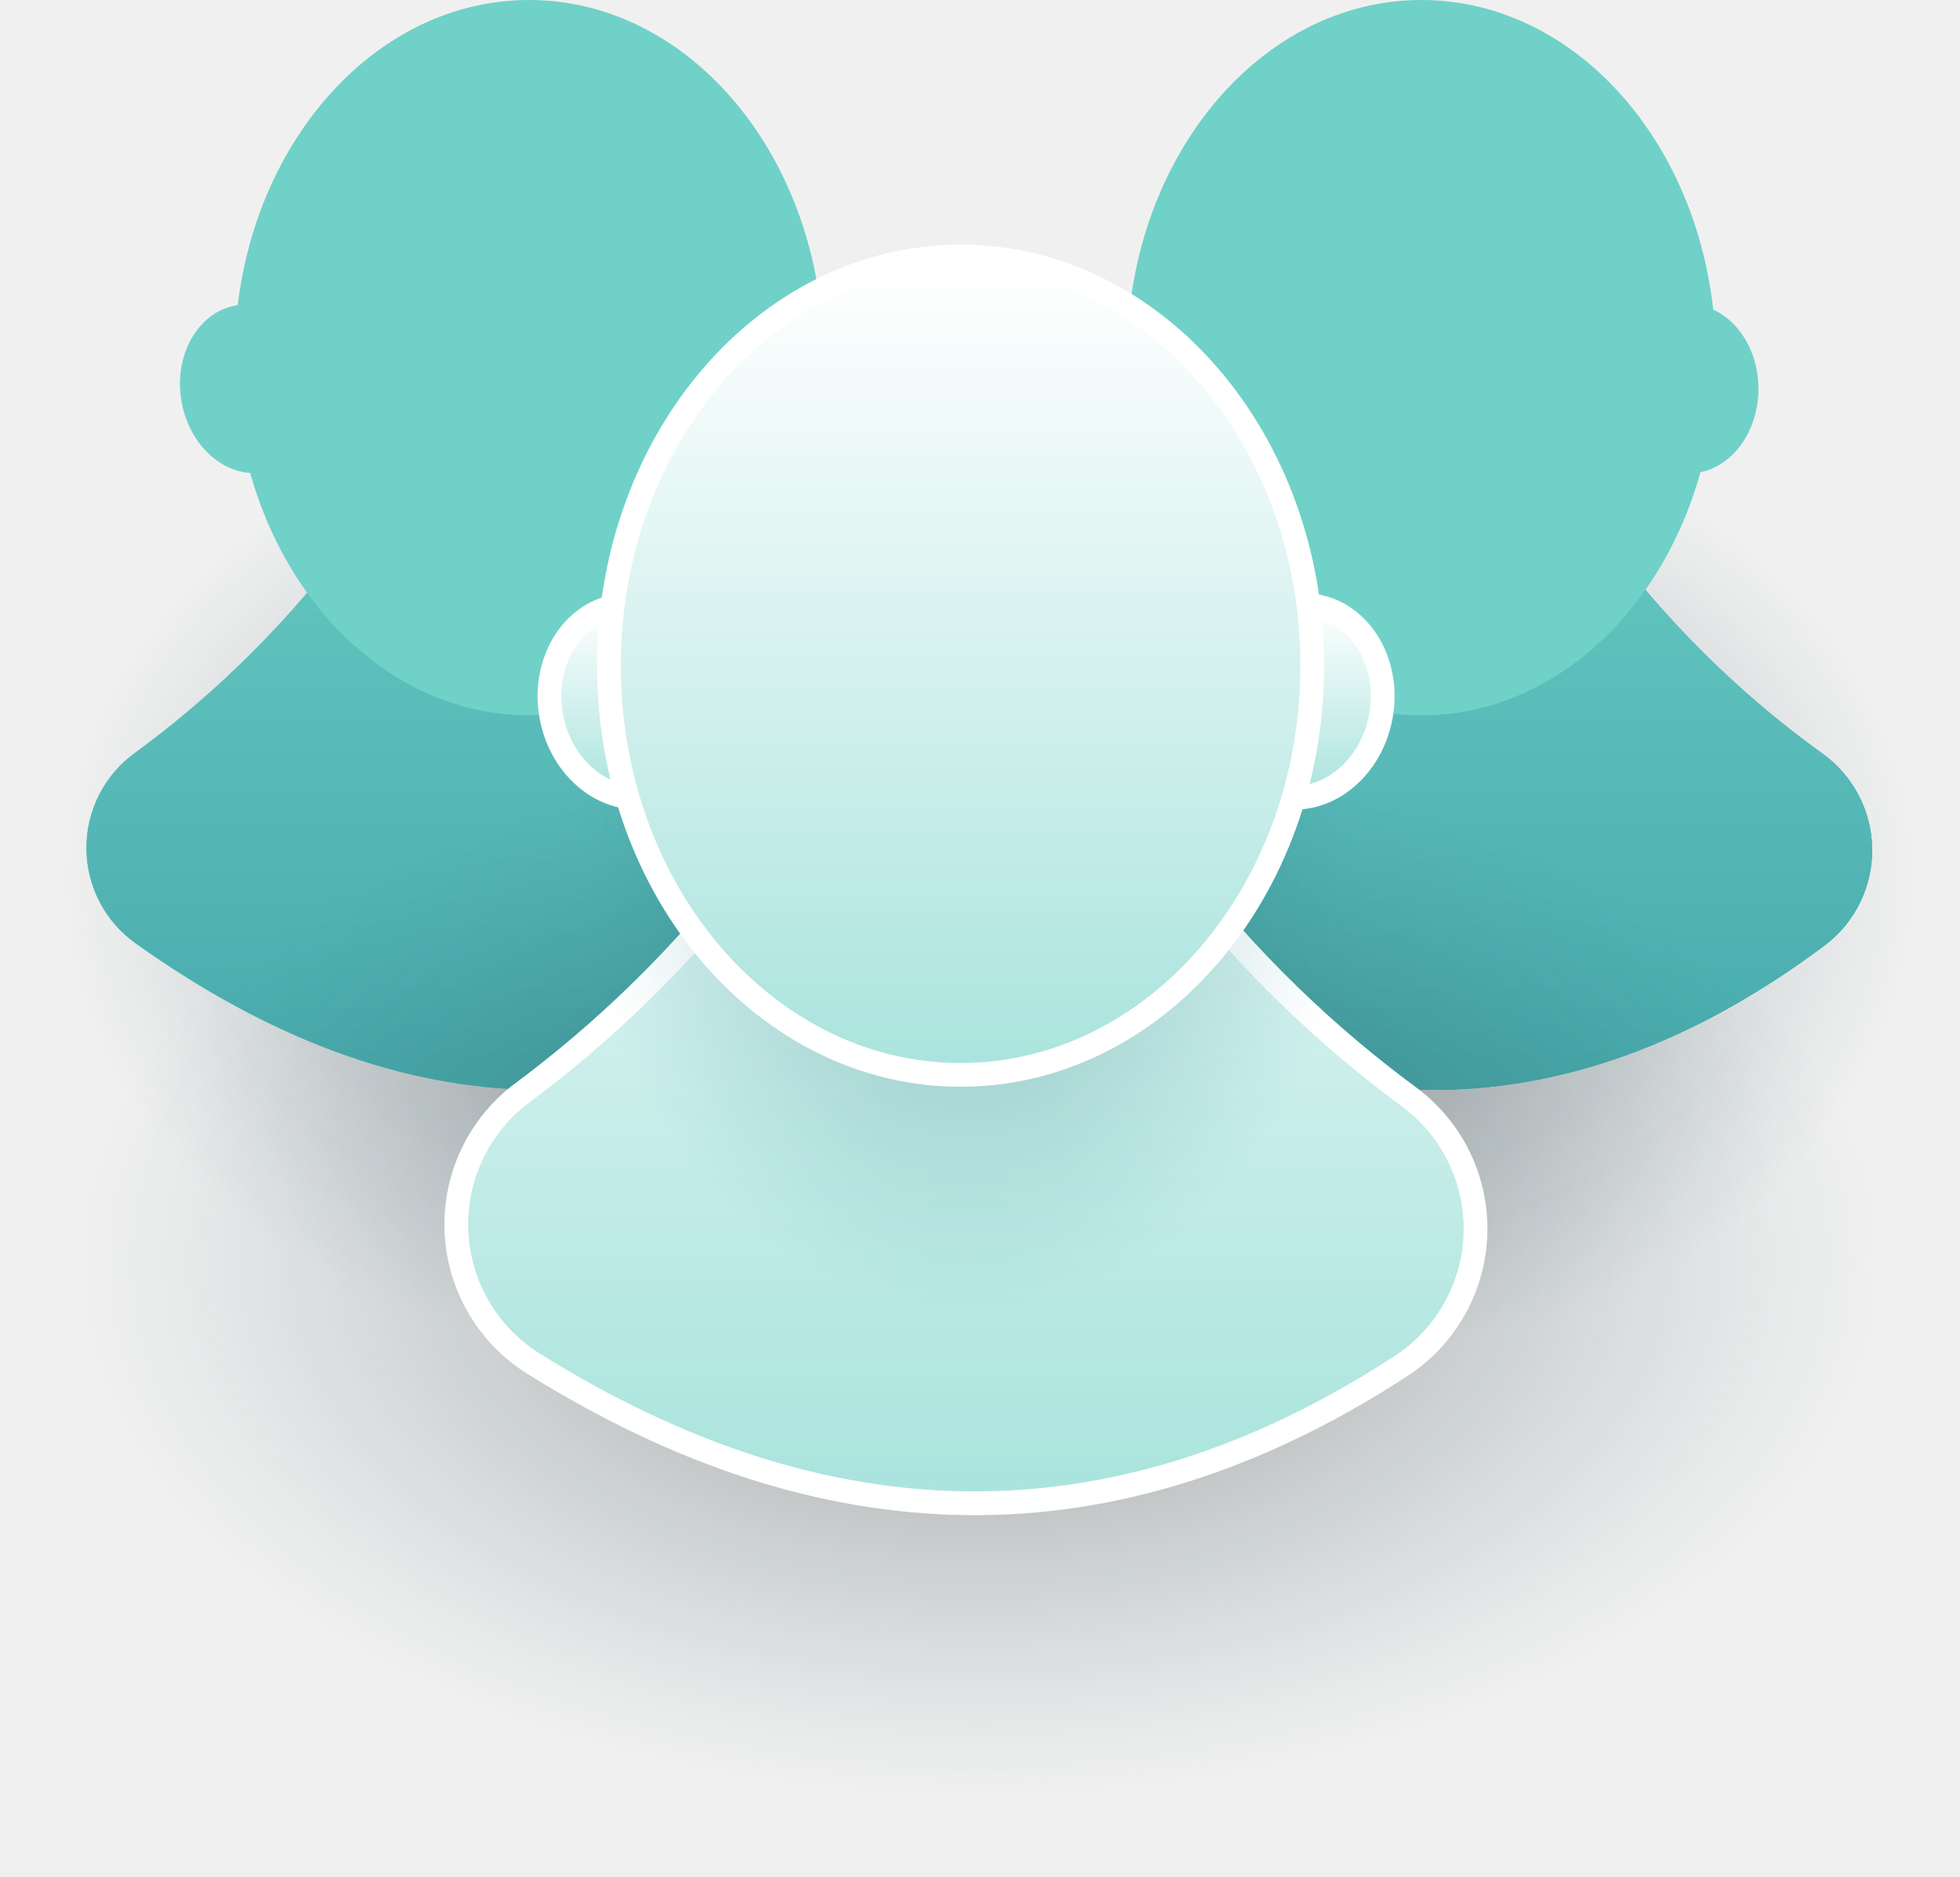
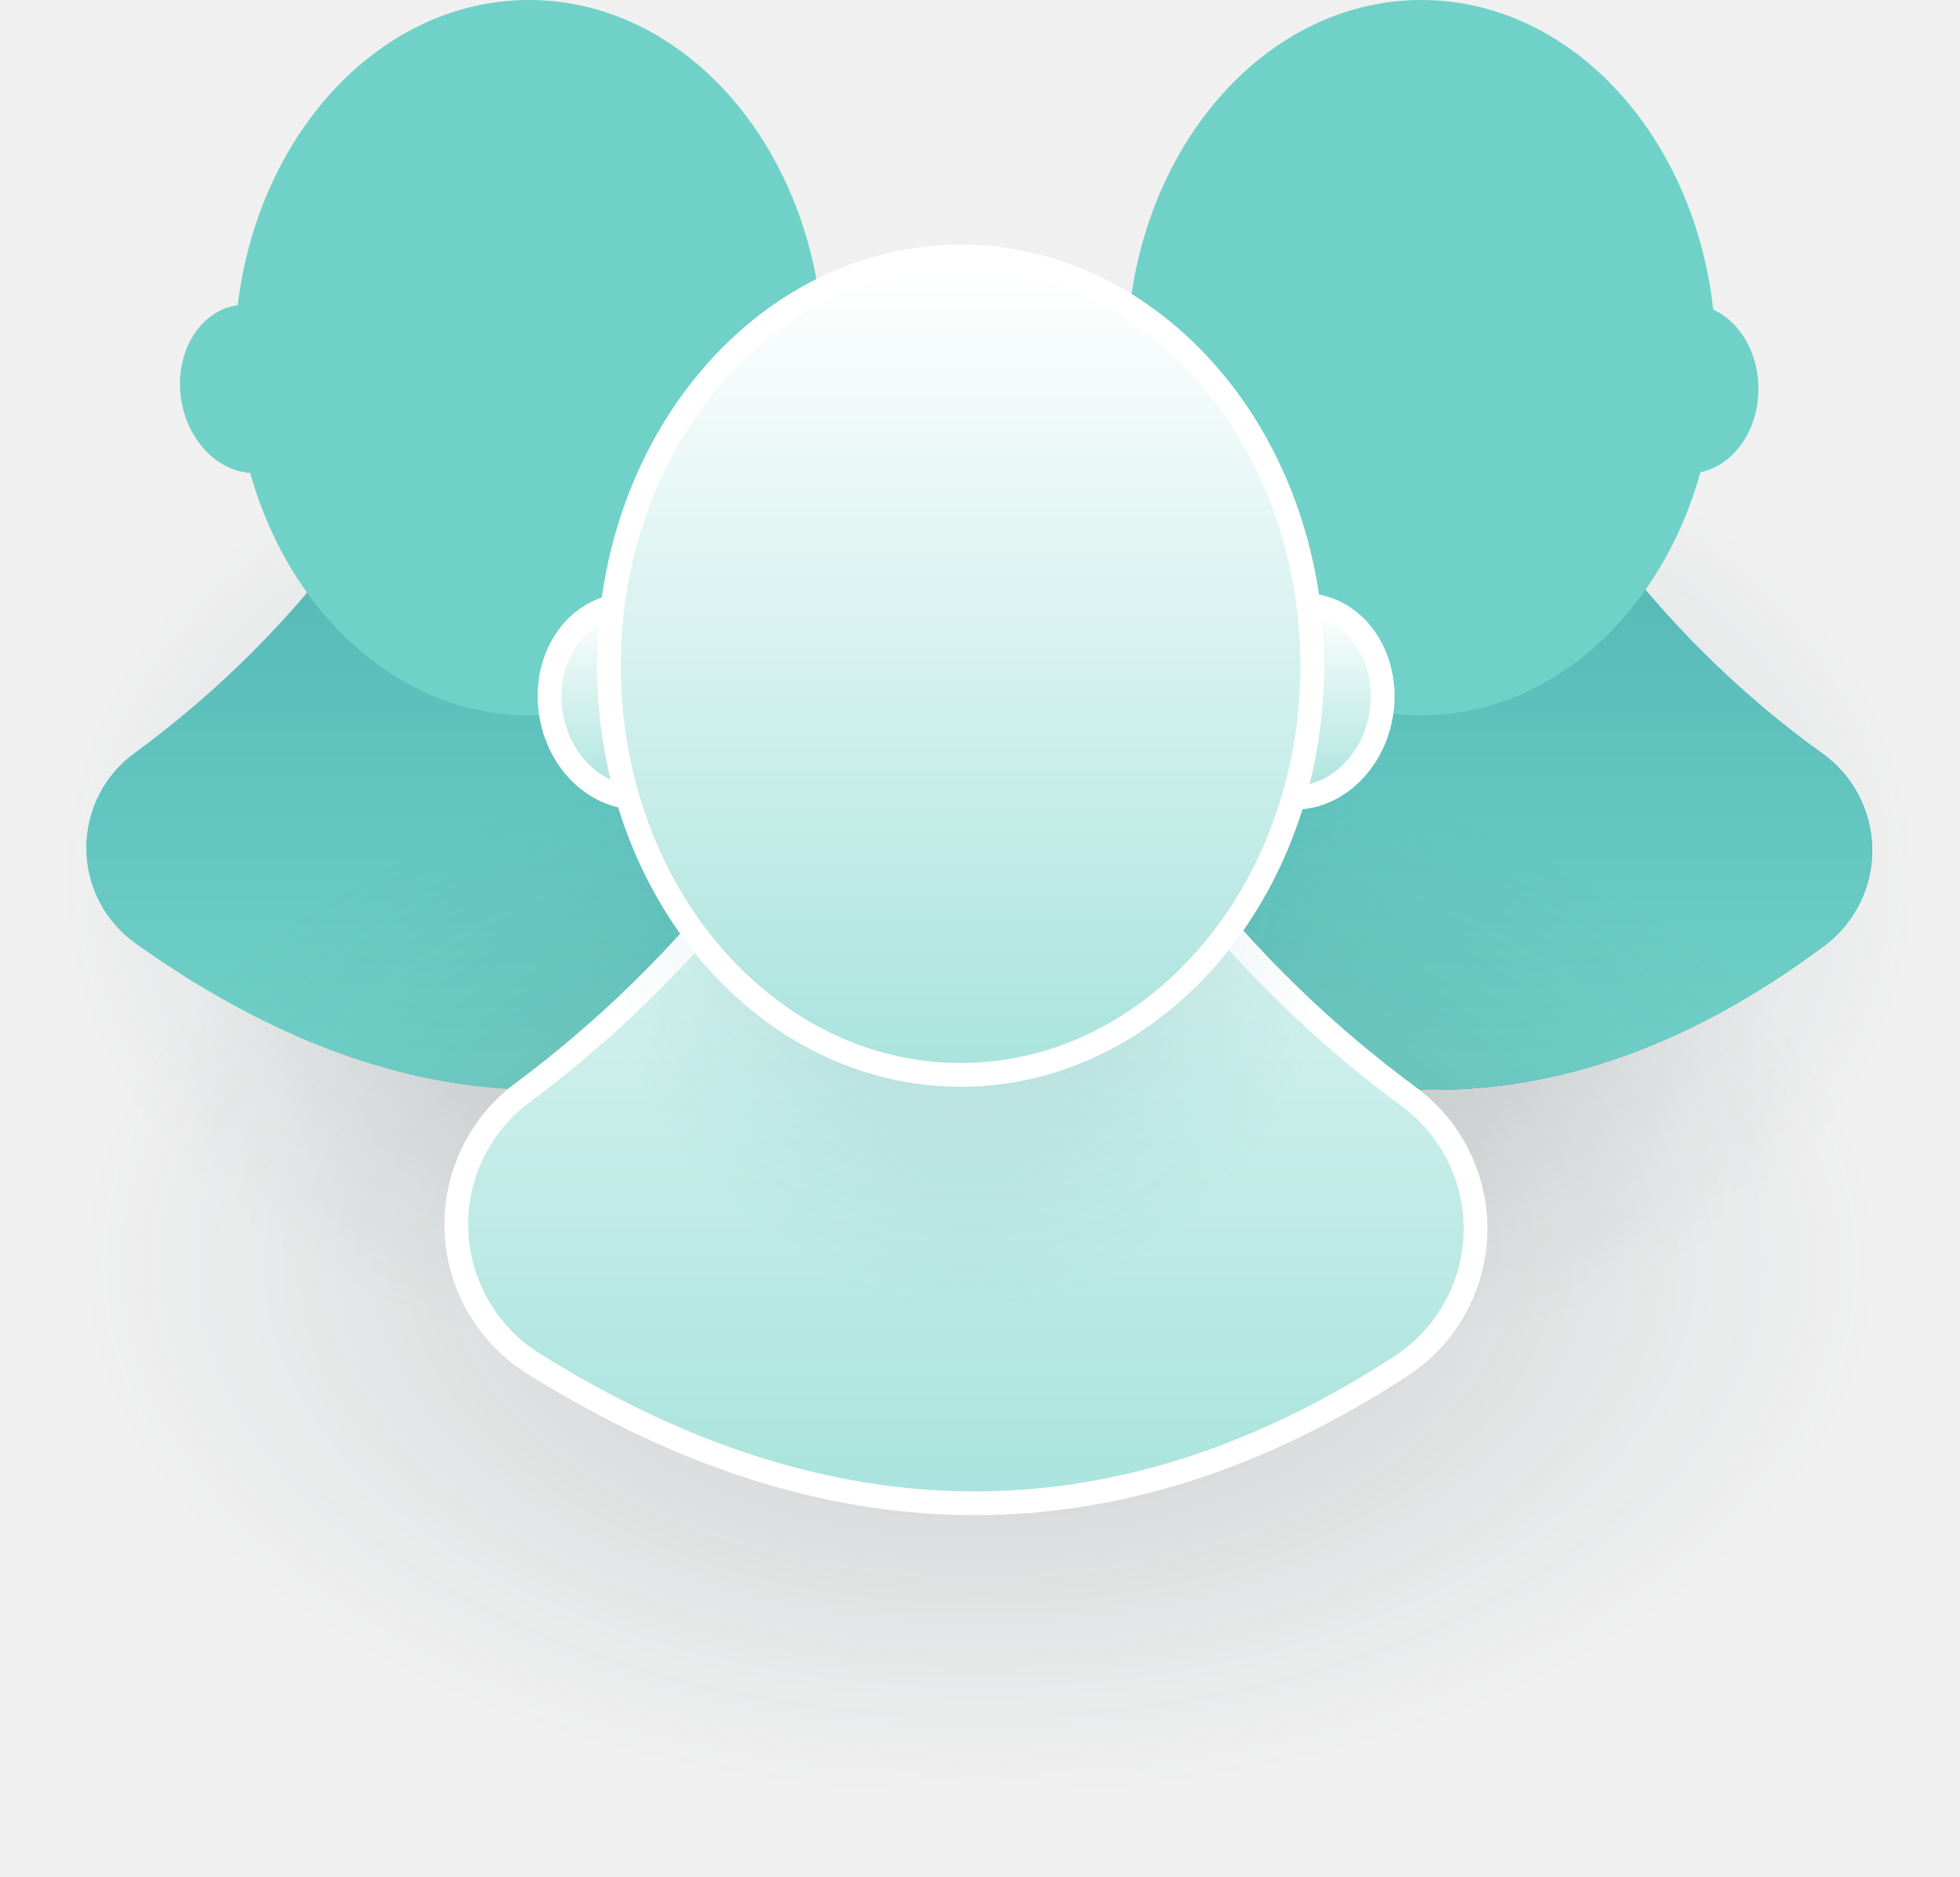
<svg xmlns="http://www.w3.org/2000/svg" viewBox="0 0 165 158" xml:space="preserve" style="fill-rule:evenodd;clip-rule:evenodd;stroke-linecap:round;stroke-linejoin:round;stroke-miterlimit:1.5">
  <g id="person1">
    <path d="M45.622,35.618c30.103,0 54.542,18.68 54.542,41.689c0,23.01 -24.439,41.69 -54.542,41.69c-30.103,0 -41.692,-18.744 -41.692,-41.753c0,-23.009 11.589,-41.626 41.692,-41.626Z" style="fill:url(#_craftRadial11);" />
    <path d="M78.299,63.439c2.605,1.829 4.177,4.795 4.229,7.978c0.052,3.183 -1.422,6.198 -3.967,8.111c-22.346,16.745 -44.696,15.836 -67.046,-0.048c-2.644,-1.835 -4.228,-4.844 -4.242,-8.064c-0.015,-3.219 1.542,-6.242 4.171,-8.101c10.616,-7.784 25.846,-22.829 32.377,-48.625c0,0 0.314,-7.546 0.899,-4.207c0.585,-3.339 0.899,4.207 0.899,4.207c6.584,26.005 22.008,41.084 32.68,48.749Z" style="fill:#70D1C8;" />
    <path d="M78.299,63.439c2.605,1.829 4.177,4.795 4.229,7.978c0.052,3.183 -1.422,6.198 -3.967,8.111c-22.346,16.745 -44.696,15.836 -67.046,-0.048c-2.644,-1.835 -4.228,-4.844 -4.242,-8.064c-0.015,-3.219 1.542,-6.242 4.171,-8.101c10.616,-7.784 25.846,-22.829 32.377,-48.625c0,0 0.314,-7.546 0.899,-4.207c0.585,-3.339 0.899,4.207 0.899,4.207c6.584,26.005 22.008,41.084 32.68,48.749Z" style="fill:url(#_craftLinear12);" />
    <path d="M19.95,25.696c3.197,-0.498 6.284,2.249 6.889,6.132c0.605,3.883 -1.499,7.44 -4.696,7.939c-3.197,0.498 -6.283,-2.25 -6.889,-6.133c-0.605,-3.882 1.499,-7.439 4.696,-7.938Z" style="fill:#70D1C8" />
    <ellipse cx="67.991" cy="32.731" rx="5.862" ry="7.12" style="fill:none;" />
    <ellipse cx="44.537" cy="30.109" rx="24.79" ry="30.109" style="fill:#70D1C8;" />
  </g>
  <g id="person2">
    <path d="M120.743,35.618c30.103,0 41.214,18.68 41.214,41.689c0,23.01 -11.111,41.69 -41.214,41.69c-30.103,0 -54.542,-18.68 -54.542,-41.69c0,-23.009 24.439,-41.689 54.542,-41.689Z" style="fill:url(#_craftRadial13);" />
    <path d="M153.353,63.39c2.621,1.844 4.202,4.832 4.251,8.037c0.049,3.204 -1.439,6.239 -4.003,8.162c-22.29,16.661 -44.584,15.758 -66.878,-0.047c-2.666,-1.844 -4.264,-4.873 -4.282,-8.114c-0.018,-3.242 1.547,-6.288 4.192,-8.162c10.613,-7.799 25.792,-22.835 32.309,-48.576c0,0 0.314,-7.546 0.899,-4.207c0.585,-3.339 0.899,4.207 0.899,4.207c6.57,25.951 21.943,41.021 32.613,48.7Z" style="fill:rgb(3,160,174);" />
    <path d="M153.353,63.39c2.621,1.844 4.202,4.832 4.251,8.037c0.049,3.204 -1.439,6.239 -4.003,8.162c-22.29,16.661 -44.584,15.758 -66.878,-0.047c-2.666,-1.844 -4.264,-4.873 -4.282,-8.114c-0.018,-3.242 1.547,-6.288 4.192,-8.162c10.613,-7.799 25.792,-22.835 32.309,-48.576c0,0 0.314,-7.546 0.899,-4.207c0.585,-3.339 0.899,4.207 0.899,4.207c6.57,25.951 21.943,41.021 32.613,48.7Z" style="fill:url(#_craftLinear14);" />
    <ellipse cx="96.168" cy="32.731" rx="5.862" ry="7.12" style="fill:#70D1C8;" />
    <ellipse cx="142.168" cy="32.731" rx="5.862" ry="7.12" style="fill:#70D1C8;" />
    <path d="M144.26,25.704c3.193,0.521 5.271,4.093 4.638,7.972c-0.633,3.878 -3.739,6.604 -6.933,6.083c-3.193,-0.522 -5.271,-4.094 -4.638,-7.972c0.633,-3.879 3.739,-6.604 6.933,-6.083Z" style="fill:none;" />
    <ellipse cx="119.658" cy="30.109" rx="24.79" ry="30.109" style="fill:#70D1C8;" />
  </g>
  <g id="person3">
    <ellipse cx="82.163" cy="110.033" rx="77.933" ry="47.694" style="fill:url(#_craftRadial15);" />
    <path d="M118.476,92.233c3.696,2.658 5.842,6.969 5.736,11.521c-0.107,4.552 -2.453,8.757 -6.27,11.239c-24.333,15.855 -48.677,15.01 -73.021,-0.197c-3.899,-2.43 -6.335,-6.639 -6.5,-11.231c-0.164,-4.591 1.964,-8.964 5.68,-11.667c12.484,-9.313 28.672,-26.109 35.911,-53.5c0,0 0.375,-8.633 1.074,-4.813c0.698,-3.82 1.073,4.813 1.073,4.813c7.321,27.701 23.794,44.565 36.317,53.835Z" style="fill:url(#_craftLinear16);stroke:white;stroke-width:2px;" />
    <ellipse cx="81.403" cy="72.154" rx="33.499" ry="43.778" style="fill:url(#_craftRadial17);" />
    <path d="M51.846,51.023c3.801,-0.69 7.539,2.342 8.341,6.766c0.802,4.423 -1.633,8.574 -5.435,9.264c-3.802,0.689 -7.54,-2.343 -8.342,-6.766c-0.802,-4.424 1.634,-8.575 5.436,-9.264Z" style="fill:url(#_craftLinear18);stroke:white;stroke-width:2px;" />
    <path d="M110.804,51.021c3.803,0.685 6.243,4.833 5.446,9.258c-0.798,4.424 -4.532,7.46 -8.335,6.775c-3.802,-0.685 -6.242,-4.833 -5.445,-9.258c0.797,-4.424 4.531,-7.46 8.334,-6.775Z" style="fill:url(#_craftLinear19);stroke:white;stroke-width:2px;" />
    <ellipse cx="80.867" cy="56.038" rx="29.604" ry="34.445" style="fill:url(#_craftLinear110);stroke:white;stroke-width:2px;" />
  </g>
  <defs>
    <radialGradient id="_craftRadial11" cx="0" cy="0" r="1" gradientUnits="userSpaceOnUse" gradientTransform="matrix(-47.2623,0,0,-39.444,52.2711,74.0608)">
-       <stop offset="0" style="stop-color:black;stop-opacity:0.4" />
+       <stop offset="0" style="stop-color:black;stop-opacity:0.2" />
      <stop offset="1" style="stop-color:#396472;stop-opacity:0" />
    </radialGradient>
    <linearGradient id="_craftLinear12" x1="0" y1="0" x2="1" y2="0" gradientUnits="userSpaceOnUse" gradientTransform="matrix(3.98459e-15,65.0732,-65.0732,3.98459e-15,44.4396,23.9149)">
-       <stop offset="0" style="stop-color:#70D1C8;stop-opacity:1" />
-       <stop offset="1" style="stop-color:#49ACAD;stop-opacity:1" />
+       <stop offset="0" style="stop-color:#49ACAD;stop-opacity:1" />
+       <stop offset="1" style="stop-color:#70D1C8;stop-opacity:1" />
    </linearGradient>
    <radialGradient id="_craftRadial13" cx="0" cy="0" r="1" gradientUnits="userSpaceOnUse" gradientTransform="matrix(-47.0275,0,0,-39.444,114.302,74.0608)">
-       <stop offset="0" style="stop-color:black;stop-opacity:0.4" />
+       <stop offset="0" style="stop-color:black;stop-opacity:0.2" />
      <stop offset="1" style="stop-color:#396472;stop-opacity:0" />
    </radialGradient>
    <linearGradient id="_craftLinear14" x1="0" y1="0" x2="1" y2="0" gradientUnits="userSpaceOnUse" gradientTransform="matrix(3.97971e-15,65.0735,-64.9936,3.9846e-15,119.562,23.915)">
-       <stop offset="0" style="stop-color:#70D1C8;stop-opacity:1" />
-       <stop offset="1" style="stop-color:#49ACAD;stop-opacity:1" />
+       <stop offset="0" style="stop-color:#49ACAD;stop-opacity:1" />
+       <stop offset="1" style="stop-color:#70D1C8;stop-opacity:1" />
    </linearGradient>
    <radialGradient id="_craftRadial15" cx="0" cy="0" r="1" gradientUnits="userSpaceOnUse" gradientTransform="matrix(-76.5487,0,0,-45.1251,82.526,106.319)">
-       <stop offset="0" style="stop-color:black;stop-opacity:0.4" />
+       <stop offset="0" style="stop-color:black;stop-opacity:0.2" />
      <stop offset="1" style="stop-color:#396472;stop-opacity:0" />
    </radialGradient>
    <linearGradient id="_craftLinear16" x1="0" y1="0" x2="1" y2="0" gradientUnits="userSpaceOnUse" gradientTransform="matrix(-3.17988e-14,90.9291,-83.0566,-3.48128e-14,86.4846,33.6517)">
      <stop offset="0" style="stop-color:white;stop-opacity:1" />
      <stop offset="1" style="stop-color:#ABE4DE;stop-opacity:1" />
    </linearGradient>
    <radialGradient id="_craftRadial17" cx="0" cy="0" r="1" gradientUnits="userSpaceOnUse" gradientTransform="matrix(-32.9039,0,0,-41.42,81.559,68.7446)">
-       <stop offset="0" style="stop-color:#124247;stop-opacity:0.4" />
+       <stop offset="0" style="stop-color:#124247;stop-opacity:0.2" />
      <stop offset="1" style="stop-color:#2996A2;stop-opacity:0" />
    </radialGradient>
    <linearGradient id="_craftLinear18" x1="0" y1="0" x2="1" y2="0" gradientUnits="userSpaceOnUse" gradientTransform="matrix(-5.21898e-15,15.706,-13.6317,-6.01317e-15,54.1472,51.1051)">
      <stop offset="0" style="stop-color:white;stop-opacity:1" />
      <stop offset="1" style="stop-color:#ABE4DE;stop-opacity:1" />
    </linearGradient>
    <linearGradient id="_craftLinear19" x1="0" y1="0" x2="1" y2="0" gradientUnits="userSpaceOnUse" gradientTransform="matrix(-5.21869e-15,15.7065,-13.6309,-6.01334e-15,110.209,51.1045)">
      <stop offset="0" style="stop-color:white;stop-opacity:1" />
      <stop offset="1" style="stop-color:#ABE4DE;stop-opacity:1" />
    </linearGradient>
    <linearGradient id="_craftLinear110" x1="0" y1="0" x2="1" y2="0" gradientUnits="userSpaceOnUse" gradientTransform="matrix(-2.19425e-14,66.6845,-57.3125,-2.55306e-14,84.4349,22.3572)">
      <stop offset="0" style="stop-color:white;stop-opacity:1" />
      <stop offset="1" style="stop-color:#ABE4DE;stop-opacity:1" />
    </linearGradient>
  </defs>
  <style type="text/css">
        #person1,
        #person2,
        #person3 {
            transform-box: fill-box;
            transform-origin: center;
        }
        #person1,
        #person2,
        #person3 {
            transform: translateX(0);
            transition: 0.5s ease-in;
        }
        svg:hover #person1 {
            transform: translateX(10px);
        }
        svg:hover #person2 {
            transform: translateX(-10px);
        }
        svg:hover #person3 {
            transform: scale(0.95);
        }
    </style>
</svg>
